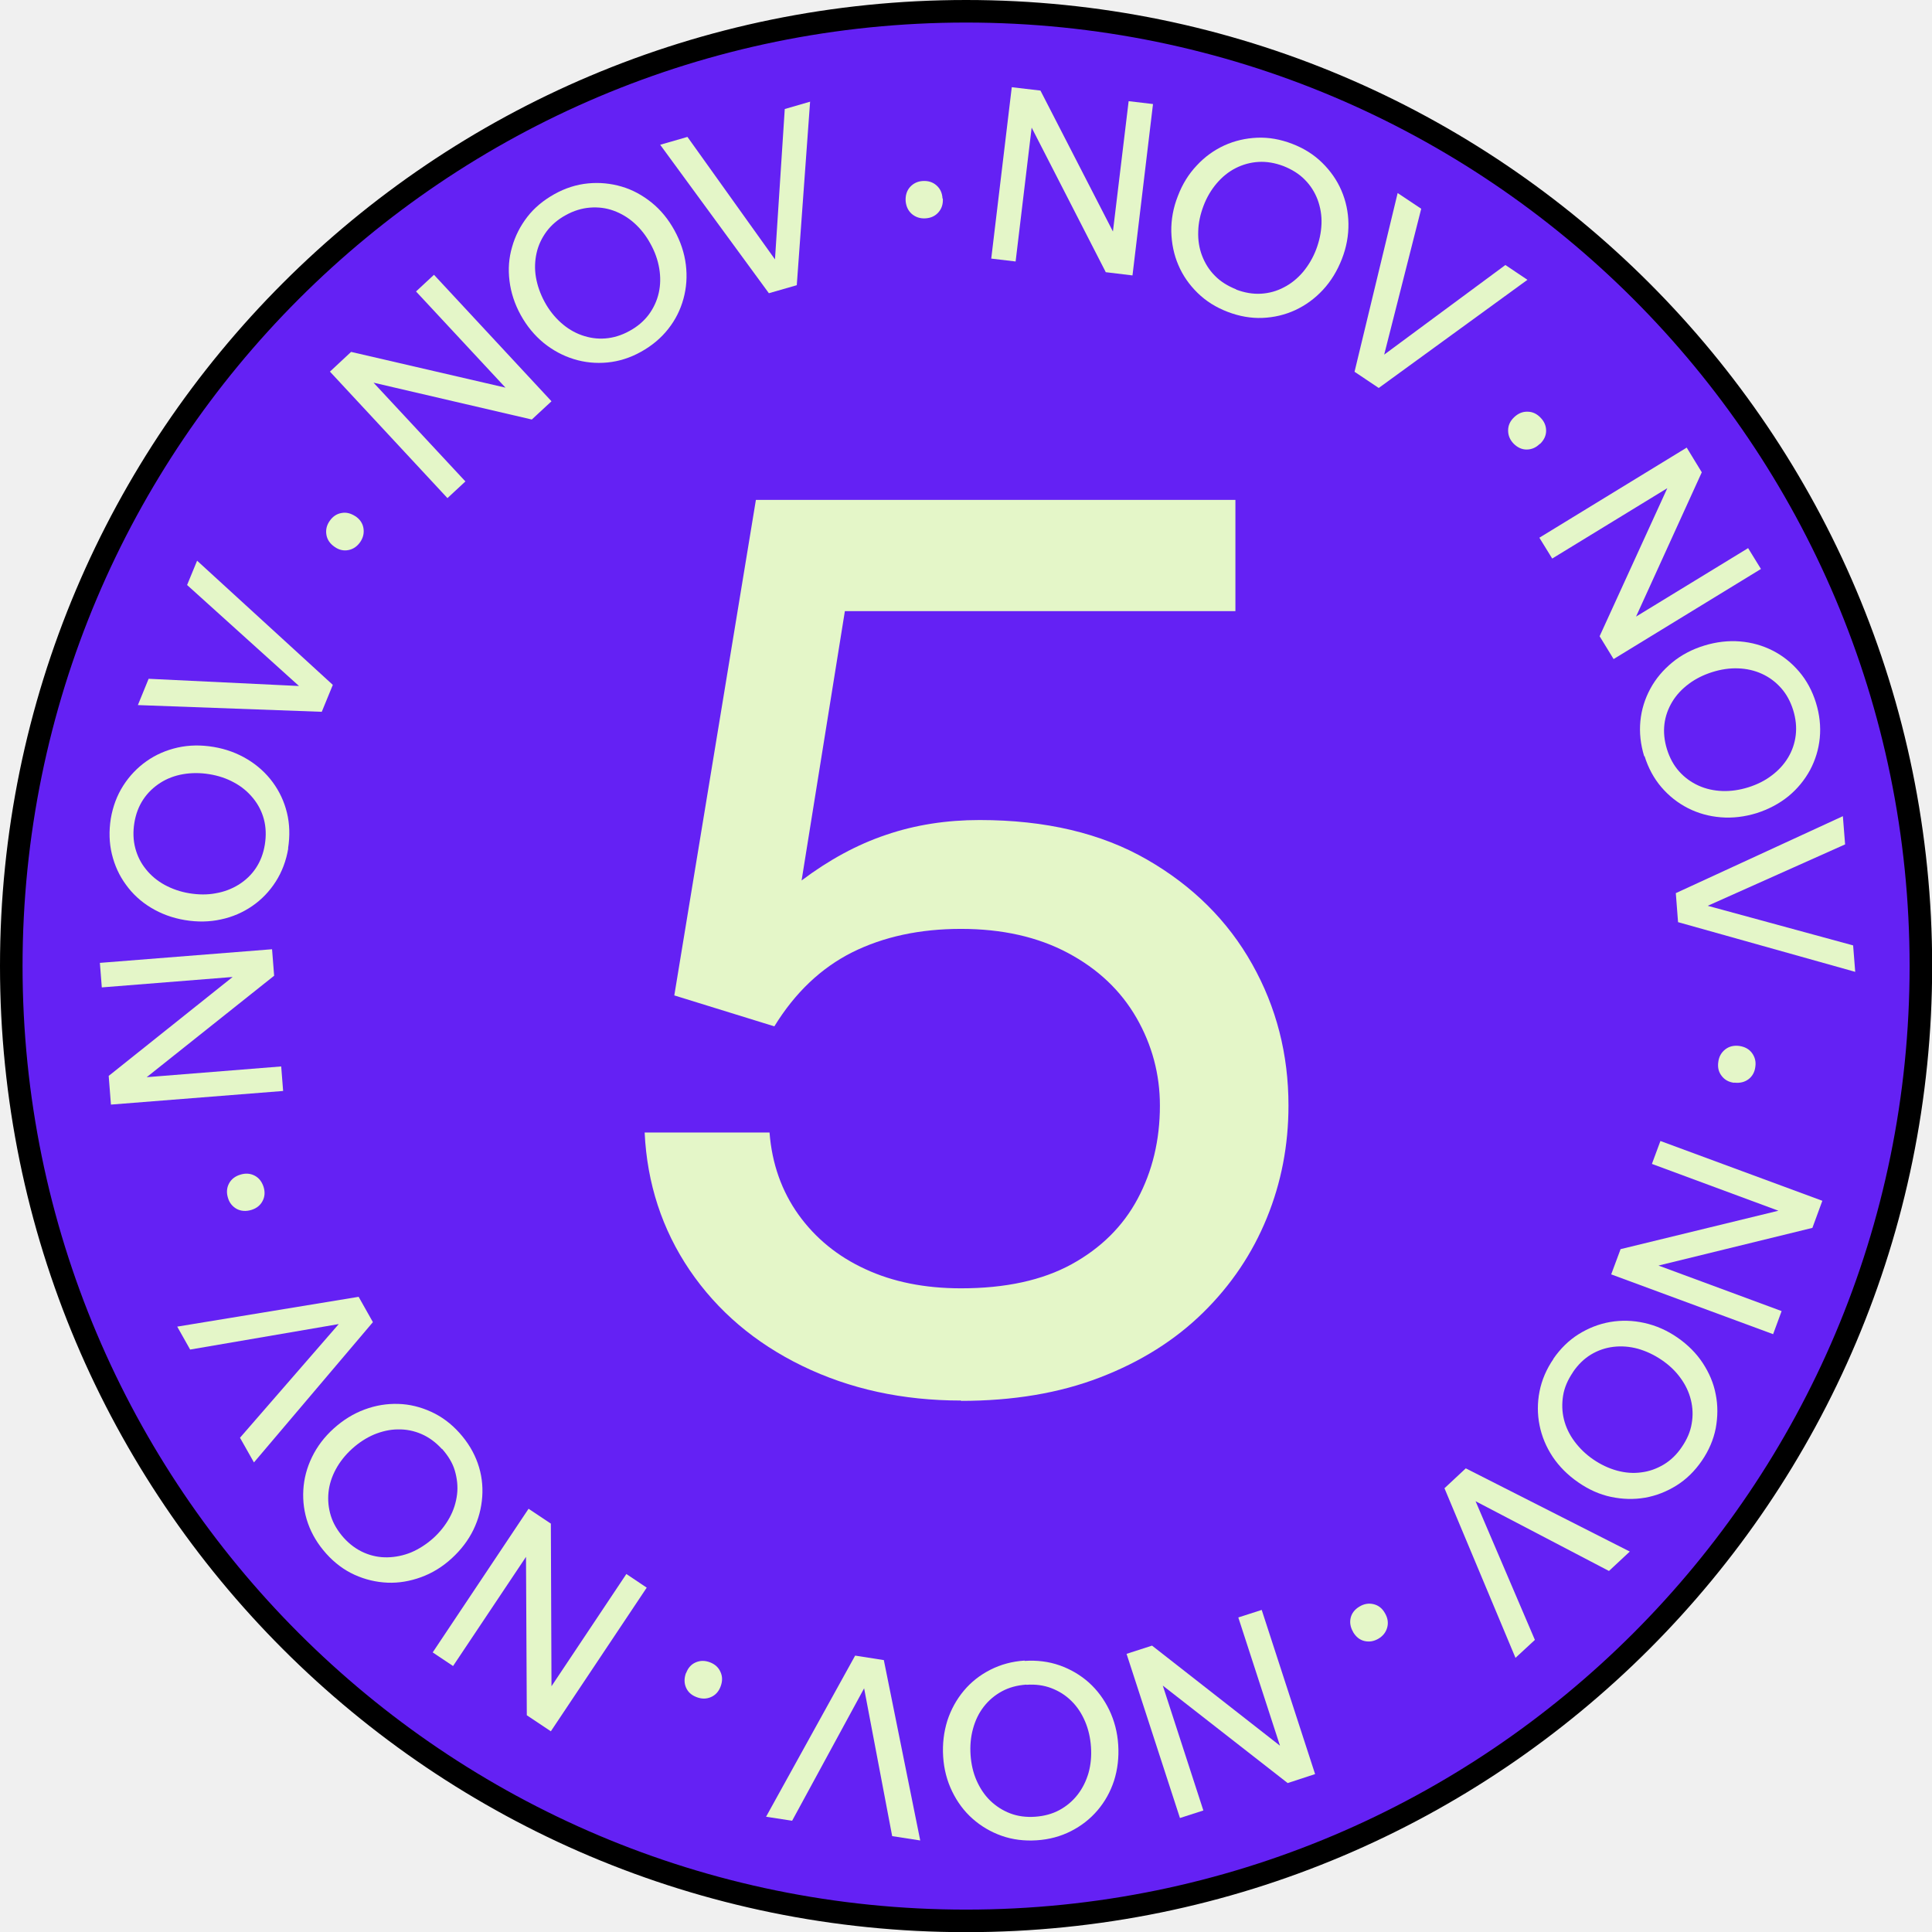
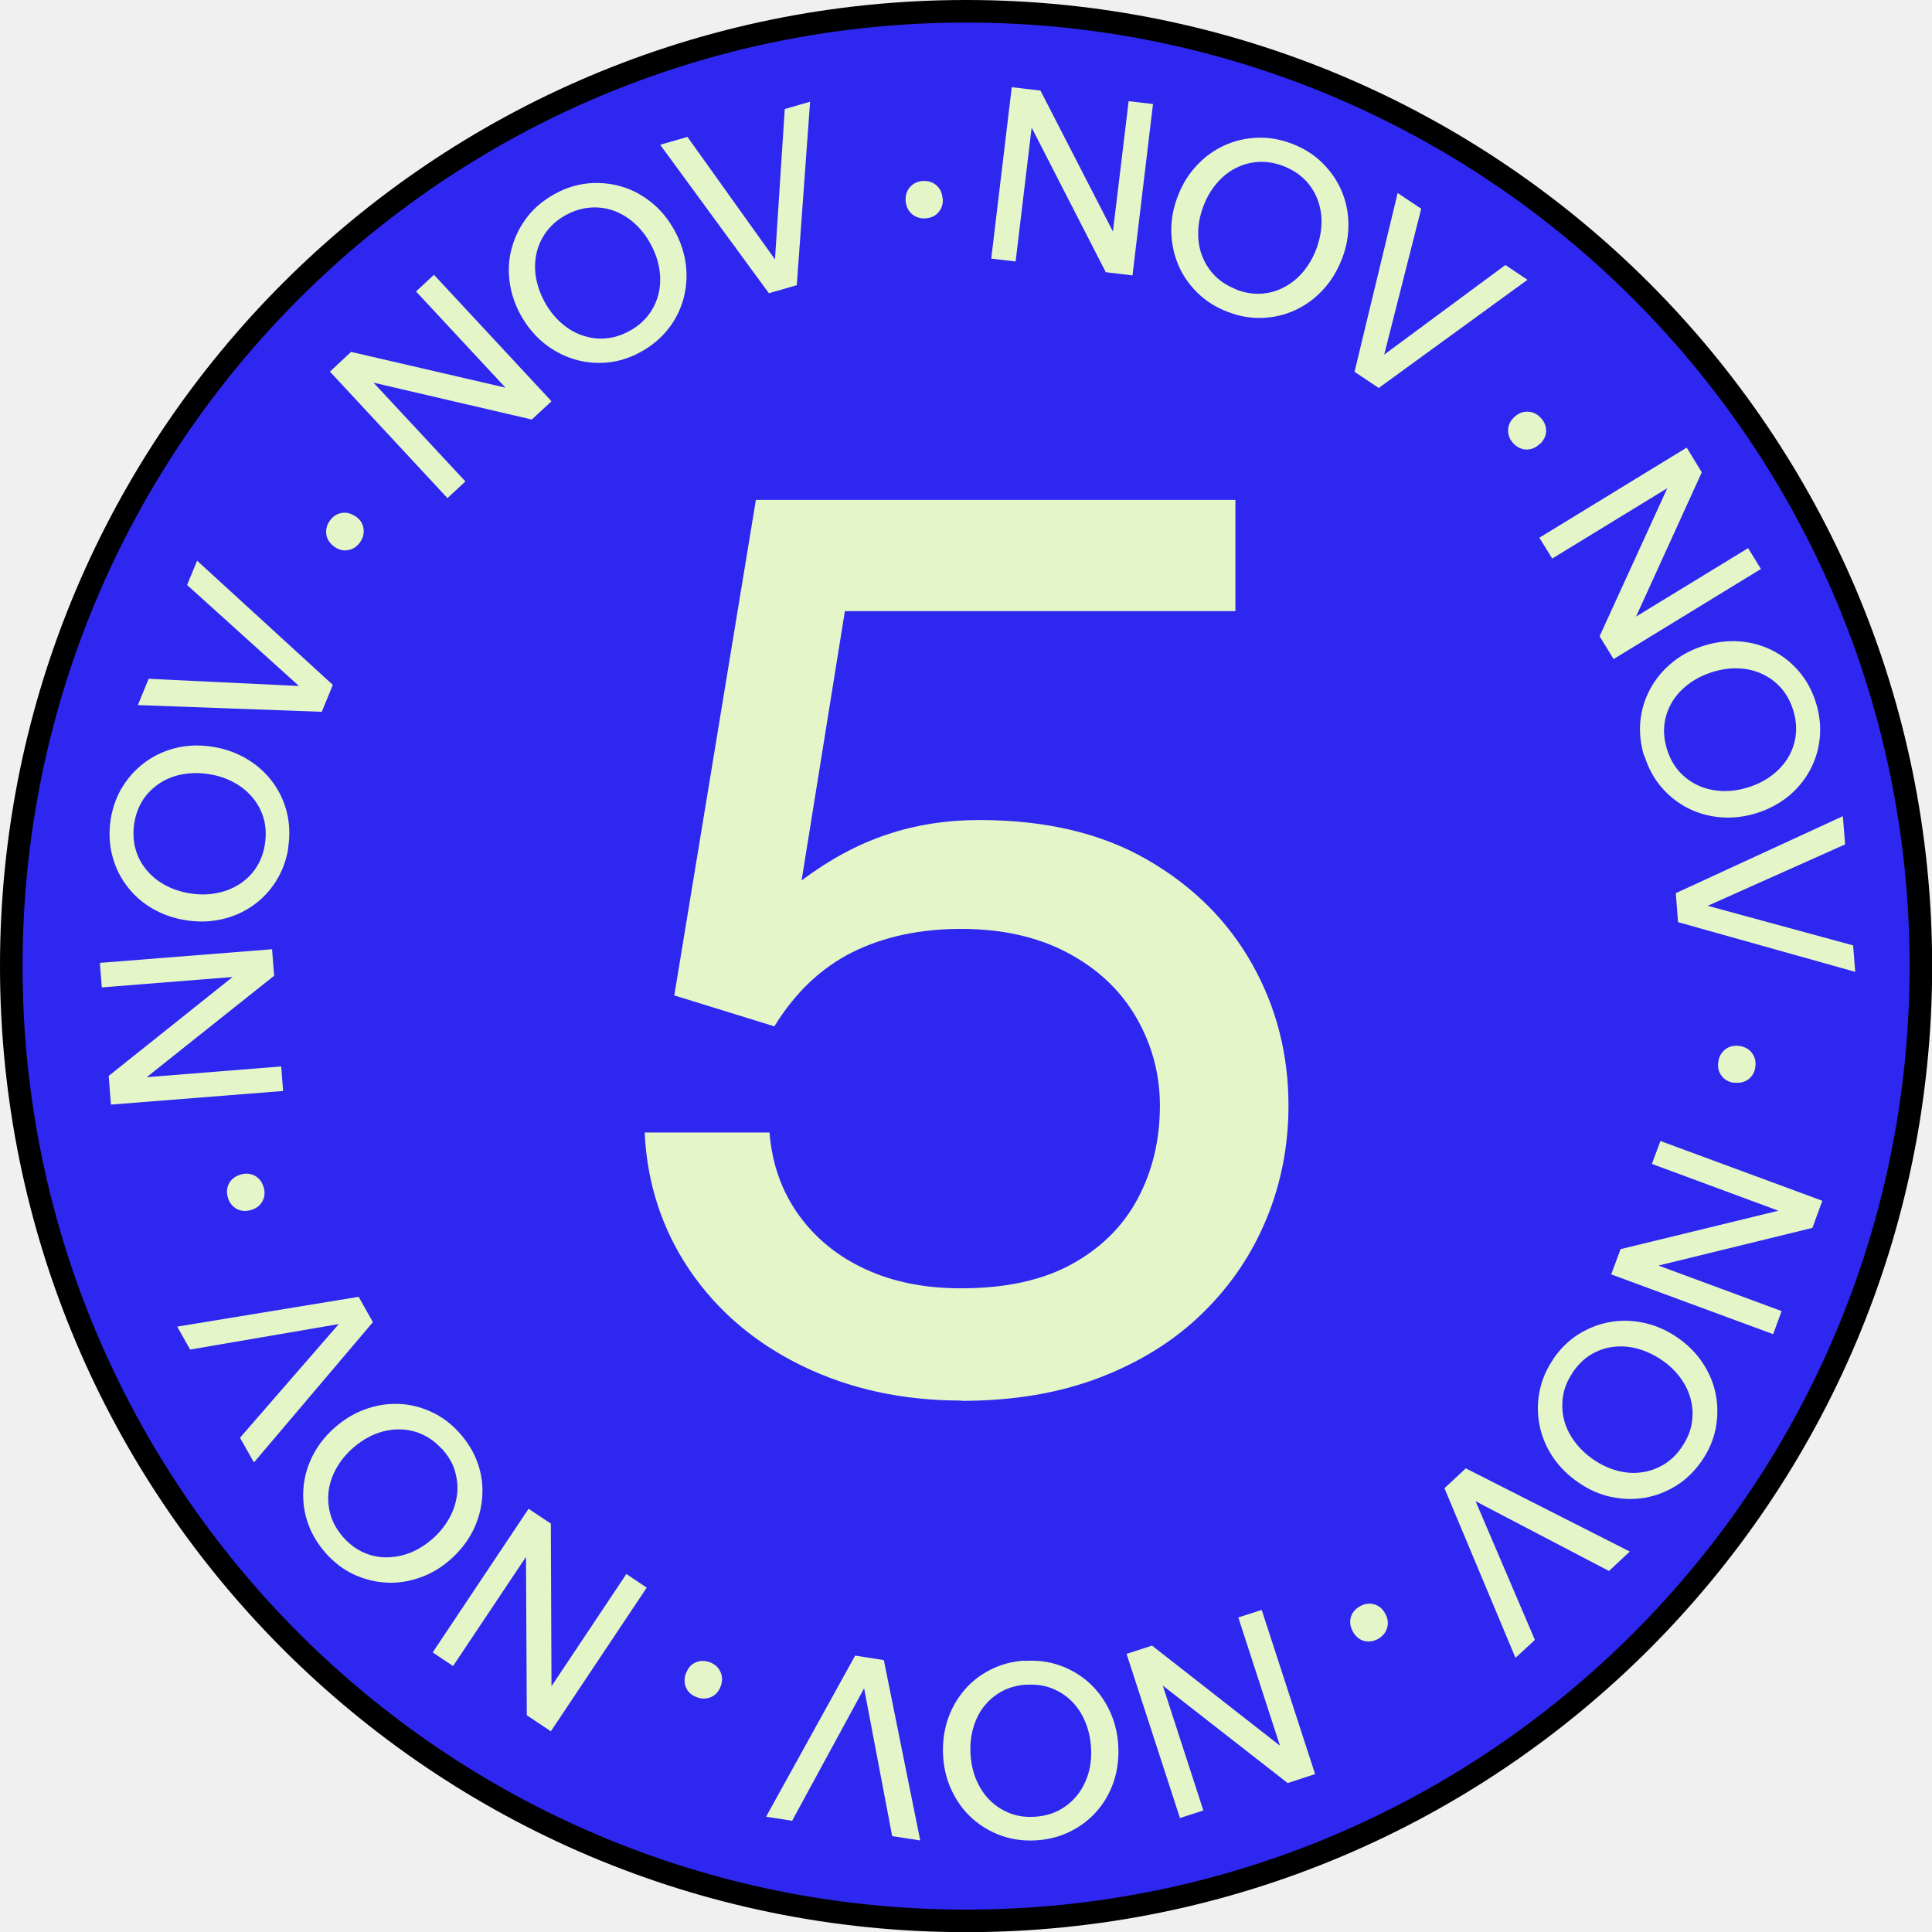
<svg xmlns="http://www.w3.org/2000/svg" width="257" height="257" viewBox="0 0 257 257" fill="none">
  <g clip-path="url(#clip0_2507_1412)">
-     <path d="M255.521 128.511C255.521 198.657 198.657 255.521 128.511 255.521C58.365 255.521 1.5 198.657 1.5 128.511C1.5 58.365 58.365 1.5 128.511 1.5C198.657 1.5 255.521 58.365 255.521 128.511Z" fill="#6421F4" stroke="black" stroke-width="3" />
+     <path d="M255.521 128.511C255.521 198.657 198.657 255.521 128.511 255.521C58.365 255.521 1.5 198.657 1.5 128.511C1.5 58.365 58.365 1.5 128.511 1.5C198.657 1.5 255.521 58.365 255.521 128.511Z" fill="#2E27EF" stroke="black" stroke-width="3" />
    <path d="M147.107 36.233L137.233 16.976L135.1 34.783L131.858 34.399L134.588 11.601L138.405 12.049L148.045 30.795L150.135 13.457L153.376 13.841L150.647 36.638L147.128 36.212L147.107 36.233Z" fill="#E4F6C8" />
    <path d="M163.293 41.479C161.736 40.882 160.414 40.05 159.305 38.963C158.196 37.875 157.343 36.66 156.746 35.252C156.149 33.866 155.85 32.373 155.808 30.795C155.786 29.217 156.064 27.639 156.682 26.082C157.279 24.504 158.111 23.16 159.199 22.009C160.265 20.857 161.481 19.983 162.867 19.343C164.232 18.724 165.703 18.383 167.239 18.319C168.774 18.255 170.331 18.532 171.888 19.13C173.444 19.727 174.767 20.558 175.876 21.646C176.985 22.734 177.838 23.949 178.435 25.335C179.032 26.721 179.352 28.193 179.373 29.75C179.394 31.307 179.117 32.885 178.499 34.463C177.88 36.041 177.049 37.406 175.982 38.557C174.916 39.709 173.679 40.605 172.314 41.245C170.928 41.884 169.478 42.226 167.942 42.289C166.407 42.353 164.85 42.076 163.293 41.479ZM164.424 38.515C165.554 38.941 166.663 39.133 167.75 39.069C168.817 39.005 169.84 38.728 170.8 38.216C171.76 37.726 172.613 37.022 173.338 36.169C174.063 35.295 174.66 34.292 175.087 33.162C175.513 32.032 175.748 30.901 175.79 29.771C175.833 28.641 175.641 27.575 175.278 26.572C174.895 25.57 174.34 24.674 173.572 23.907C172.826 23.139 171.866 22.542 170.736 22.094C169.606 21.667 168.497 21.475 167.409 21.539C166.343 21.603 165.319 21.881 164.36 22.371C163.4 22.861 162.568 23.544 161.843 24.397C161.118 25.25 160.521 26.252 160.094 27.383C159.668 28.513 159.412 29.665 159.391 30.795C159.348 31.925 159.519 33.013 159.902 34.015C160.286 35.017 160.841 35.913 161.608 36.681C162.355 37.449 163.315 38.046 164.445 38.493L164.424 38.515Z" fill="#E4F6C8" />
    <path d="M203.194 37.214L183.404 51.609L180.184 49.455L185.92 25.677L189.055 27.767L184.129 47.173L200.251 35.252L203.173 37.214H203.194Z" fill="#E4F6C8" />
    <path d="M204.815 59.052C204.304 59.563 203.707 59.798 203.067 59.798C202.427 59.798 201.851 59.521 201.339 59.009C200.849 58.497 200.614 57.921 200.614 57.26C200.614 56.599 200.87 56.023 201.403 55.512C201.936 55 202.534 54.744 203.195 54.765C203.856 54.765 204.432 55.042 204.922 55.554C205.434 56.066 205.669 56.663 205.669 57.303C205.669 57.943 205.391 58.54 204.858 59.052H204.815Z" fill="#E4F6C8" />
    <path d="M212.791 84.622L221.791 64.938L206.479 74.3L204.772 71.528L224.371 59.542L226.376 62.826L217.632 82.02L232.539 72.914L234.245 75.686L214.646 87.671L212.791 84.643V84.622Z" fill="#E4F6C8" />
    <path d="M218.719 100.616C218.229 99.017 218.058 97.46 218.208 95.924C218.357 94.389 218.805 92.96 219.53 91.617C220.255 90.273 221.236 89.121 222.451 88.119C223.667 87.117 225.096 86.37 226.695 85.88C228.295 85.389 229.894 85.198 231.451 85.325C233.008 85.453 234.458 85.859 235.801 86.541C237.145 87.223 238.318 88.162 239.32 89.335C240.323 90.508 241.069 91.894 241.56 93.472C242.05 95.05 242.221 96.628 242.071 98.164C241.922 99.699 241.474 101.128 240.77 102.45C240.045 103.772 239.086 104.945 237.891 105.926C236.676 106.907 235.268 107.654 233.669 108.166C232.069 108.656 230.47 108.848 228.913 108.72C227.335 108.592 225.885 108.187 224.541 107.505C223.198 106.822 222.004 105.884 221.001 104.711C219.999 103.538 219.253 102.152 218.762 100.574L218.719 100.616ZM221.748 99.678C222.11 100.829 222.643 101.81 223.368 102.621C224.094 103.431 224.947 104.05 225.928 104.498C226.909 104.945 227.975 105.18 229.105 105.223C230.235 105.265 231.387 105.095 232.56 104.732C233.712 104.37 234.757 103.858 235.652 103.175C236.569 102.493 237.294 101.704 237.849 100.787C238.403 99.87 238.744 98.868 238.872 97.801C239 96.735 238.894 95.626 238.531 94.453C238.169 93.301 237.636 92.32 236.91 91.51C236.185 90.7 235.354 90.081 234.373 89.633C233.392 89.185 232.347 88.951 231.216 88.908C230.086 88.865 228.935 89.036 227.783 89.399C226.631 89.761 225.586 90.273 224.669 90.956C223.752 91.638 223.006 92.427 222.451 93.344C221.897 94.261 221.534 95.263 221.406 96.33C221.278 97.396 221.385 98.505 221.748 99.678Z" fill="#E4F6C8" />
    <path d="M246.785 129.278L223.219 122.667L222.921 118.807L245.143 108.571L245.441 112.324L227.165 120.492L246.507 125.76L246.785 129.257V129.278Z" fill="#E4F6C8" />
    <path d="M230.684 144.036C229.959 143.951 229.404 143.631 229.02 143.119C228.615 142.607 228.466 141.989 228.572 141.264C228.658 140.56 228.978 140.005 229.489 139.6C230.001 139.195 230.62 139.046 231.345 139.131C232.091 139.238 232.646 139.536 233.051 140.069C233.435 140.602 233.605 141.2 233.499 141.903C233.413 142.628 233.093 143.183 232.582 143.567C232.07 143.951 231.43 144.1 230.705 144.015L230.684 144.036Z" fill="#E4F6C8" />
    <path d="M215.542 166.172L236.569 161.054L219.743 154.827L220.873 151.777L242.413 159.732L241.09 163.336L220.617 168.348L236.996 174.404L235.865 177.475L214.326 169.521L215.563 166.194L215.542 166.172Z" fill="#E4F6C8" />
    <path d="M206.628 180.759C207.567 179.395 208.697 178.286 209.998 177.475C211.299 176.665 212.706 176.11 214.199 175.854C215.692 175.599 217.206 175.641 218.741 175.982C220.277 176.324 221.748 176.963 223.135 177.923C224.521 178.883 225.651 180.013 226.504 181.314C227.357 182.615 227.954 184.001 228.232 185.494C228.53 186.965 228.509 188.479 228.232 189.994C227.933 191.508 227.315 192.958 226.376 194.323C225.438 195.688 224.308 196.797 223.007 197.607C221.706 198.417 220.298 198.972 218.827 199.228C217.334 199.484 215.841 199.441 214.306 199.121C212.77 198.801 211.32 198.14 209.934 197.18C208.548 196.221 207.417 195.091 206.543 193.79C205.669 192.467 205.093 191.081 204.794 189.588C204.496 188.096 204.496 186.603 204.794 185.089C205.093 183.574 205.711 182.124 206.65 180.759H206.628ZM209.23 182.551C208.548 183.553 208.1 184.577 207.929 185.643C207.759 186.709 207.78 187.754 208.036 188.799C208.292 189.844 208.761 190.825 209.443 191.742C210.126 192.659 210.957 193.47 211.96 194.152C212.962 194.835 214.007 195.325 215.095 195.624C216.182 195.922 217.27 196.008 218.336 195.858C219.403 195.73 220.384 195.368 221.322 194.813C222.239 194.259 223.049 193.491 223.732 192.467C224.414 191.465 224.862 190.441 225.033 189.375C225.225 188.309 225.182 187.264 224.926 186.219C224.67 185.174 224.201 184.193 223.54 183.297C222.879 182.38 222.047 181.591 221.045 180.909C220.042 180.226 218.997 179.736 217.888 179.416C216.779 179.117 215.713 179.032 214.626 179.16C213.559 179.288 212.557 179.629 211.64 180.184C210.723 180.738 209.912 181.527 209.23 182.53V182.551Z" fill="#E4F6C8" />
    <path d="M201.595 220.532L192.147 197.97L194.984 195.325L216.8 206.393L214.028 208.974L196.285 199.697L204.175 218.144L201.595 220.532Z" fill="#E4F6C8" />
    <path d="M179.992 217.078C179.629 216.459 179.522 215.819 179.672 215.201C179.821 214.582 180.226 214.071 180.845 213.708C181.442 213.346 182.06 213.239 182.7 213.388C183.34 213.537 183.852 213.921 184.214 214.561C184.598 215.201 184.705 215.841 184.534 216.48C184.363 217.12 183.98 217.611 183.382 217.973C182.764 218.336 182.146 218.442 181.506 218.293C180.866 218.144 180.376 217.739 179.992 217.099V217.078Z" fill="#E4F6C8" />
    <path d="M153.228 218.89L170.267 232.219L164.723 215.158L167.836 214.156L174.938 235.994L171.291 237.188L154.678 224.222L160.074 240.835L156.96 241.837L149.858 219.999L153.228 218.912V218.89Z" fill="#E4F6C8" />
    <path d="M136.295 220.938C137.958 220.831 139.515 221.023 140.965 221.535C142.415 222.047 143.716 222.814 144.847 223.817C145.977 224.84 146.873 226.056 147.555 227.463C148.238 228.892 148.643 230.428 148.749 232.113C148.856 233.797 148.664 235.375 148.195 236.868C147.704 238.361 146.979 239.662 145.998 240.814C145.017 241.965 143.844 242.882 142.458 243.586C141.072 244.29 139.558 244.695 137.916 244.801C136.252 244.908 134.695 244.716 133.245 244.204C131.795 243.693 130.494 242.925 129.364 241.922C128.234 240.92 127.338 239.705 126.656 238.297C125.973 236.89 125.568 235.354 125.461 233.669C125.355 231.985 125.547 230.406 126.016 228.892C126.506 227.399 127.231 226.077 128.212 224.904C129.193 223.731 130.366 222.814 131.752 222.111C133.139 221.407 134.653 221.002 136.295 220.895V220.938ZM136.508 224.094C135.293 224.179 134.205 224.478 133.267 224.99C132.328 225.501 131.518 226.184 130.857 227.037C130.196 227.89 129.727 228.871 129.428 229.98C129.129 231.068 129.023 232.24 129.108 233.456C129.193 234.672 129.449 235.802 129.897 236.826C130.345 237.849 130.942 238.766 131.71 239.513C132.478 240.259 133.373 240.835 134.376 241.219C135.378 241.603 136.487 241.752 137.702 241.667C138.918 241.581 140.006 241.283 140.944 240.771C141.882 240.259 142.693 239.577 143.354 238.724C144.015 237.871 144.484 236.911 144.804 235.823C145.103 234.736 145.209 233.584 145.124 232.368C145.039 231.153 144.783 230.023 144.335 228.978C143.887 227.933 143.29 227.016 142.522 226.269C141.754 225.501 140.859 224.947 139.856 224.563C138.854 224.179 137.745 224.03 136.53 224.115L136.508 224.094Z" fill="#E4F6C8" />
    <path d="M101.917 241.645L113.753 220.234L117.57 220.831L122.411 244.823L118.679 244.247L114.947 224.584L105.372 242.2L101.896 241.667L101.917 241.645Z" fill="#E4F6C8" />
    <path d="M91.276 222.537C91.532 221.855 91.958 221.385 92.555 221.13C93.153 220.874 93.792 220.874 94.453 221.13C95.114 221.385 95.584 221.812 95.84 222.409C96.117 223.006 96.117 223.646 95.861 224.328C95.605 225.032 95.157 225.501 94.56 225.757C93.963 226.013 93.323 226.013 92.662 225.757C91.98 225.501 91.51 225.075 91.254 224.478C90.999 223.881 90.999 223.241 91.254 222.537H91.276Z" fill="#E4F6C8" />
    <path d="M73.276 202.661L73.361 224.307L83.32 209.379L86.029 211.192L73.276 230.3L70.077 228.167L69.97 207.097L60.267 221.62L57.559 219.807L70.312 200.699L73.254 202.661H73.276Z" fill="#E4F6C8" />
    <path d="M61.12 190.612C62.229 191.849 63.039 193.192 63.551 194.643C64.063 196.093 64.255 197.586 64.148 199.1C64.042 200.614 63.658 202.085 62.976 203.493C62.293 204.9 61.312 206.18 60.075 207.31C58.838 208.441 57.473 209.272 56.002 209.805C54.53 210.339 53.038 210.594 51.545 210.531C50.052 210.467 48.581 210.125 47.173 209.486C45.765 208.846 44.507 207.907 43.398 206.67C42.289 205.434 41.479 204.09 40.967 202.64C40.455 201.19 40.263 199.697 40.349 198.204C40.434 196.69 40.818 195.24 41.5 193.832C42.183 192.425 43.142 191.145 44.401 190.015C45.659 188.885 47.002 188.053 48.495 187.498C49.988 186.944 51.459 186.709 52.974 186.752C54.488 186.795 55.938 187.157 57.346 187.797C58.753 188.437 60.011 189.375 61.12 190.612ZM58.774 192.745C57.964 191.849 57.047 191.188 56.066 190.761C55.085 190.335 54.04 190.121 52.952 190.143C51.865 190.143 50.798 190.399 49.753 190.825C48.708 191.273 47.727 191.913 46.832 192.723C45.936 193.534 45.211 194.451 44.678 195.432C44.145 196.413 43.803 197.458 43.697 198.524C43.59 199.59 43.697 200.635 44.017 201.659C44.337 202.683 44.912 203.642 45.723 204.559C46.533 205.455 47.45 206.116 48.431 206.543C49.412 206.969 50.457 207.182 51.523 207.161C52.59 207.14 53.656 206.926 54.701 206.5C55.746 206.052 56.706 205.434 57.623 204.623C58.518 203.813 59.243 202.896 59.798 201.893C60.352 200.891 60.672 199.846 60.8 198.78C60.928 197.714 60.8 196.647 60.502 195.624C60.203 194.6 59.606 193.64 58.796 192.723L58.774 192.745Z" fill="#E4F6C8" />
    <path d="M23.565 176.473L47.706 172.506L49.605 175.876L33.781 194.536L31.925 191.252L45.062 176.132L25.293 179.522L23.565 176.452V176.473Z" fill="#E4F6C8" />
    <path d="M31.968 156.256C32.65 156.042 33.29 156.085 33.866 156.384C34.442 156.682 34.825 157.173 35.06 157.877C35.273 158.559 35.231 159.177 34.932 159.753C34.633 160.329 34.143 160.734 33.439 160.947C32.736 161.161 32.074 161.118 31.499 160.82C30.923 160.5 30.518 160.009 30.326 159.348C30.112 158.666 30.155 158.026 30.454 157.45C30.752 156.874 31.264 156.469 31.968 156.256Z" fill="#E4F6C8" />
    <path d="M36.446 129.811L19.513 143.29L37.406 141.861L37.662 145.124L14.758 146.936L14.459 143.119L30.944 129.961L13.542 131.347L13.286 128.084L36.19 126.271L36.468 129.811H36.446Z" fill="#E4F6C8" />
    <path d="M38.344 112.857C38.067 114.499 37.512 115.971 36.681 117.272C35.849 118.573 34.804 119.66 33.567 120.513C32.33 121.366 30.923 121.985 29.387 122.305C27.852 122.646 26.252 122.667 24.589 122.39C22.925 122.113 21.433 121.558 20.089 120.748C18.745 119.938 17.637 118.914 16.762 117.698C15.866 116.483 15.248 115.118 14.885 113.625C14.523 112.132 14.48 110.554 14.736 108.912C15.013 107.27 15.568 105.798 16.399 104.498C17.231 103.197 18.276 102.109 19.492 101.256C20.729 100.382 22.115 99.784 23.629 99.443C25.165 99.102 26.743 99.081 28.406 99.358C30.07 99.635 31.562 100.19 32.906 101C34.249 101.81 35.38 102.834 36.275 104.05C37.171 105.265 37.811 106.63 38.173 108.123C38.536 109.616 38.579 111.194 38.323 112.836L38.344 112.857ZM35.23 112.346C35.422 111.151 35.38 110.021 35.102 108.976C34.825 107.931 34.335 106.993 33.652 106.161C32.97 105.329 32.138 104.626 31.136 104.092C30.134 103.538 29.025 103.175 27.83 102.983C26.636 102.791 25.484 102.791 24.354 102.983C23.245 103.175 22.222 103.559 21.326 104.135C20.43 104.711 19.662 105.436 19.065 106.332C18.468 107.227 18.063 108.272 17.871 109.467C17.679 110.661 17.722 111.791 17.999 112.836C18.276 113.881 18.745 114.819 19.428 115.651C20.089 116.483 20.942 117.187 21.923 117.72C22.904 118.253 24.013 118.637 25.207 118.829C26.401 119.021 27.574 119.042 28.683 118.829C29.814 118.637 30.816 118.253 31.754 117.677C32.671 117.101 33.439 116.376 34.036 115.48C34.633 114.585 35.038 113.54 35.23 112.346Z" fill="#E4F6C8" />
    <path d="M26.21 74.577L44.273 91.105L42.802 94.687L18.341 93.792L19.77 90.294L39.773 91.254L24.888 77.819L26.232 74.556L26.21 74.577Z" fill="#E4F6C8" />
    <path d="M47.28 68.67C47.877 69.075 48.239 69.608 48.346 70.248C48.453 70.888 48.325 71.506 47.919 72.103C47.514 72.679 47.002 73.042 46.363 73.169C45.723 73.297 45.104 73.169 44.507 72.743C43.889 72.317 43.526 71.783 43.42 71.144C43.313 70.504 43.441 69.885 43.846 69.309C44.251 68.712 44.785 68.35 45.424 68.243C46.064 68.115 46.682 68.286 47.301 68.691L47.28 68.67Z" fill="#E4F6C8" />
    <path d="M70.76 55.81L49.689 50.905L61.909 64.042L59.521 66.26L43.889 49.434L46.704 46.811L67.241 51.566L55.341 38.771L57.729 36.553L73.361 53.379L70.76 55.789V55.81Z" fill="#E4F6C8" />
    <path d="M85.283 46.789C83.833 47.6 82.34 48.069 80.805 48.218C79.269 48.367 77.776 48.218 76.326 47.77C74.876 47.322 73.532 46.597 72.317 45.616C71.101 44.614 70.078 43.377 69.267 41.906C68.457 40.434 67.966 38.92 67.775 37.363C67.582 35.806 67.689 34.313 68.116 32.863C68.521 31.413 69.203 30.07 70.142 28.854C71.08 27.639 72.296 26.636 73.746 25.826C75.196 25.015 76.689 24.546 78.224 24.397C79.76 24.248 81.252 24.397 82.703 24.823C84.153 25.25 85.475 25.975 86.691 26.956C87.906 27.937 88.909 29.174 89.719 30.645C90.529 32.117 91.041 33.652 91.233 35.209C91.425 36.766 91.318 38.28 90.913 39.752C90.508 41.223 89.847 42.545 88.887 43.761C87.928 44.977 86.733 45.979 85.283 46.789ZM83.748 44.017C84.814 43.441 85.667 42.695 86.307 41.842C86.947 40.967 87.394 40.008 87.629 38.963C87.864 37.918 87.885 36.83 87.693 35.7C87.501 34.569 87.117 33.482 86.52 32.416C85.944 31.349 85.219 30.432 84.387 29.686C83.556 28.939 82.617 28.385 81.615 28.022C80.613 27.66 79.568 27.532 78.48 27.617C77.414 27.702 76.326 28.022 75.26 28.619C74.194 29.195 73.341 29.942 72.701 30.795C72.061 31.669 71.613 32.607 71.379 33.652C71.144 34.697 71.101 35.785 71.293 36.894C71.485 38.003 71.869 39.09 72.445 40.157C73.021 41.223 73.746 42.14 74.599 42.908C75.452 43.676 76.369 44.23 77.392 44.593C78.416 44.955 79.461 45.105 80.527 45.019C81.594 44.934 82.681 44.614 83.748 44.017Z" fill="#E4F6C8" />
    <path d="M107.76 13.542L105.99 37.939L102.279 39.005L87.82 19.258L91.446 18.212L103.09 34.506L104.391 14.502L107.781 13.521L107.76 13.542Z" fill="#E4F6C8" />
    <path d="M125.418 26.423C125.461 27.148 125.269 27.745 124.842 28.236C124.416 28.726 123.84 29.003 123.115 29.046C122.411 29.089 121.814 28.897 121.302 28.47C120.812 28.044 120.535 27.468 120.471 26.743C120.428 25.996 120.62 25.378 121.046 24.887C121.494 24.397 122.049 24.12 122.753 24.077C123.478 24.035 124.075 24.226 124.565 24.653C125.056 25.079 125.333 25.655 125.376 26.402L125.418 26.423Z" fill="#E4F6C8" />
    <path d="M127.85 186.304C120.066 186.304 113.028 184.769 106.715 181.698C100.403 178.627 95.434 174.383 91.745 168.966C88.076 163.549 86.072 157.429 85.752 150.647H102.365C102.685 154.806 103.986 158.452 106.225 161.587C108.464 164.701 111.428 167.132 115.097 168.817C118.765 170.523 123.009 171.376 127.828 171.376C133.757 171.376 138.641 170.31 142.543 168.177C146.425 166.045 149.368 163.144 151.329 159.476C153.291 155.808 154.294 151.671 154.294 147.064C154.294 142.906 153.249 139.003 151.18 135.399C149.09 131.774 146.062 128.895 142.053 126.762C138.043 124.629 133.309 123.563 127.828 123.563C122.347 123.563 117.528 124.608 113.369 126.677C109.211 128.767 105.756 132.051 103.005 136.529L89.697 132.413L100.552 66.495H164.338V81.295H112.388L106.63 117.123C110.256 114.393 114.009 112.346 117.89 111.045C121.772 109.722 125.909 109.083 130.302 109.083C139.067 109.083 146.488 110.831 152.588 114.35C158.666 117.848 163.336 122.497 166.556 128.233C169.798 133.992 171.397 140.261 171.397 147.064C171.397 152.332 170.438 157.322 168.518 162.014C166.599 166.727 163.784 170.928 160.052 174.596C156.32 178.264 151.756 181.143 146.318 183.233C140.901 185.323 134.738 186.347 127.828 186.347L127.85 186.304Z" fill="#E4F6C8" />
  </g>
  <defs>
    <clipPath id="clip0_2507_1412">
      <rect width="257" height="257" fill="white" />
    </clipPath>
  </defs>
</svg>
